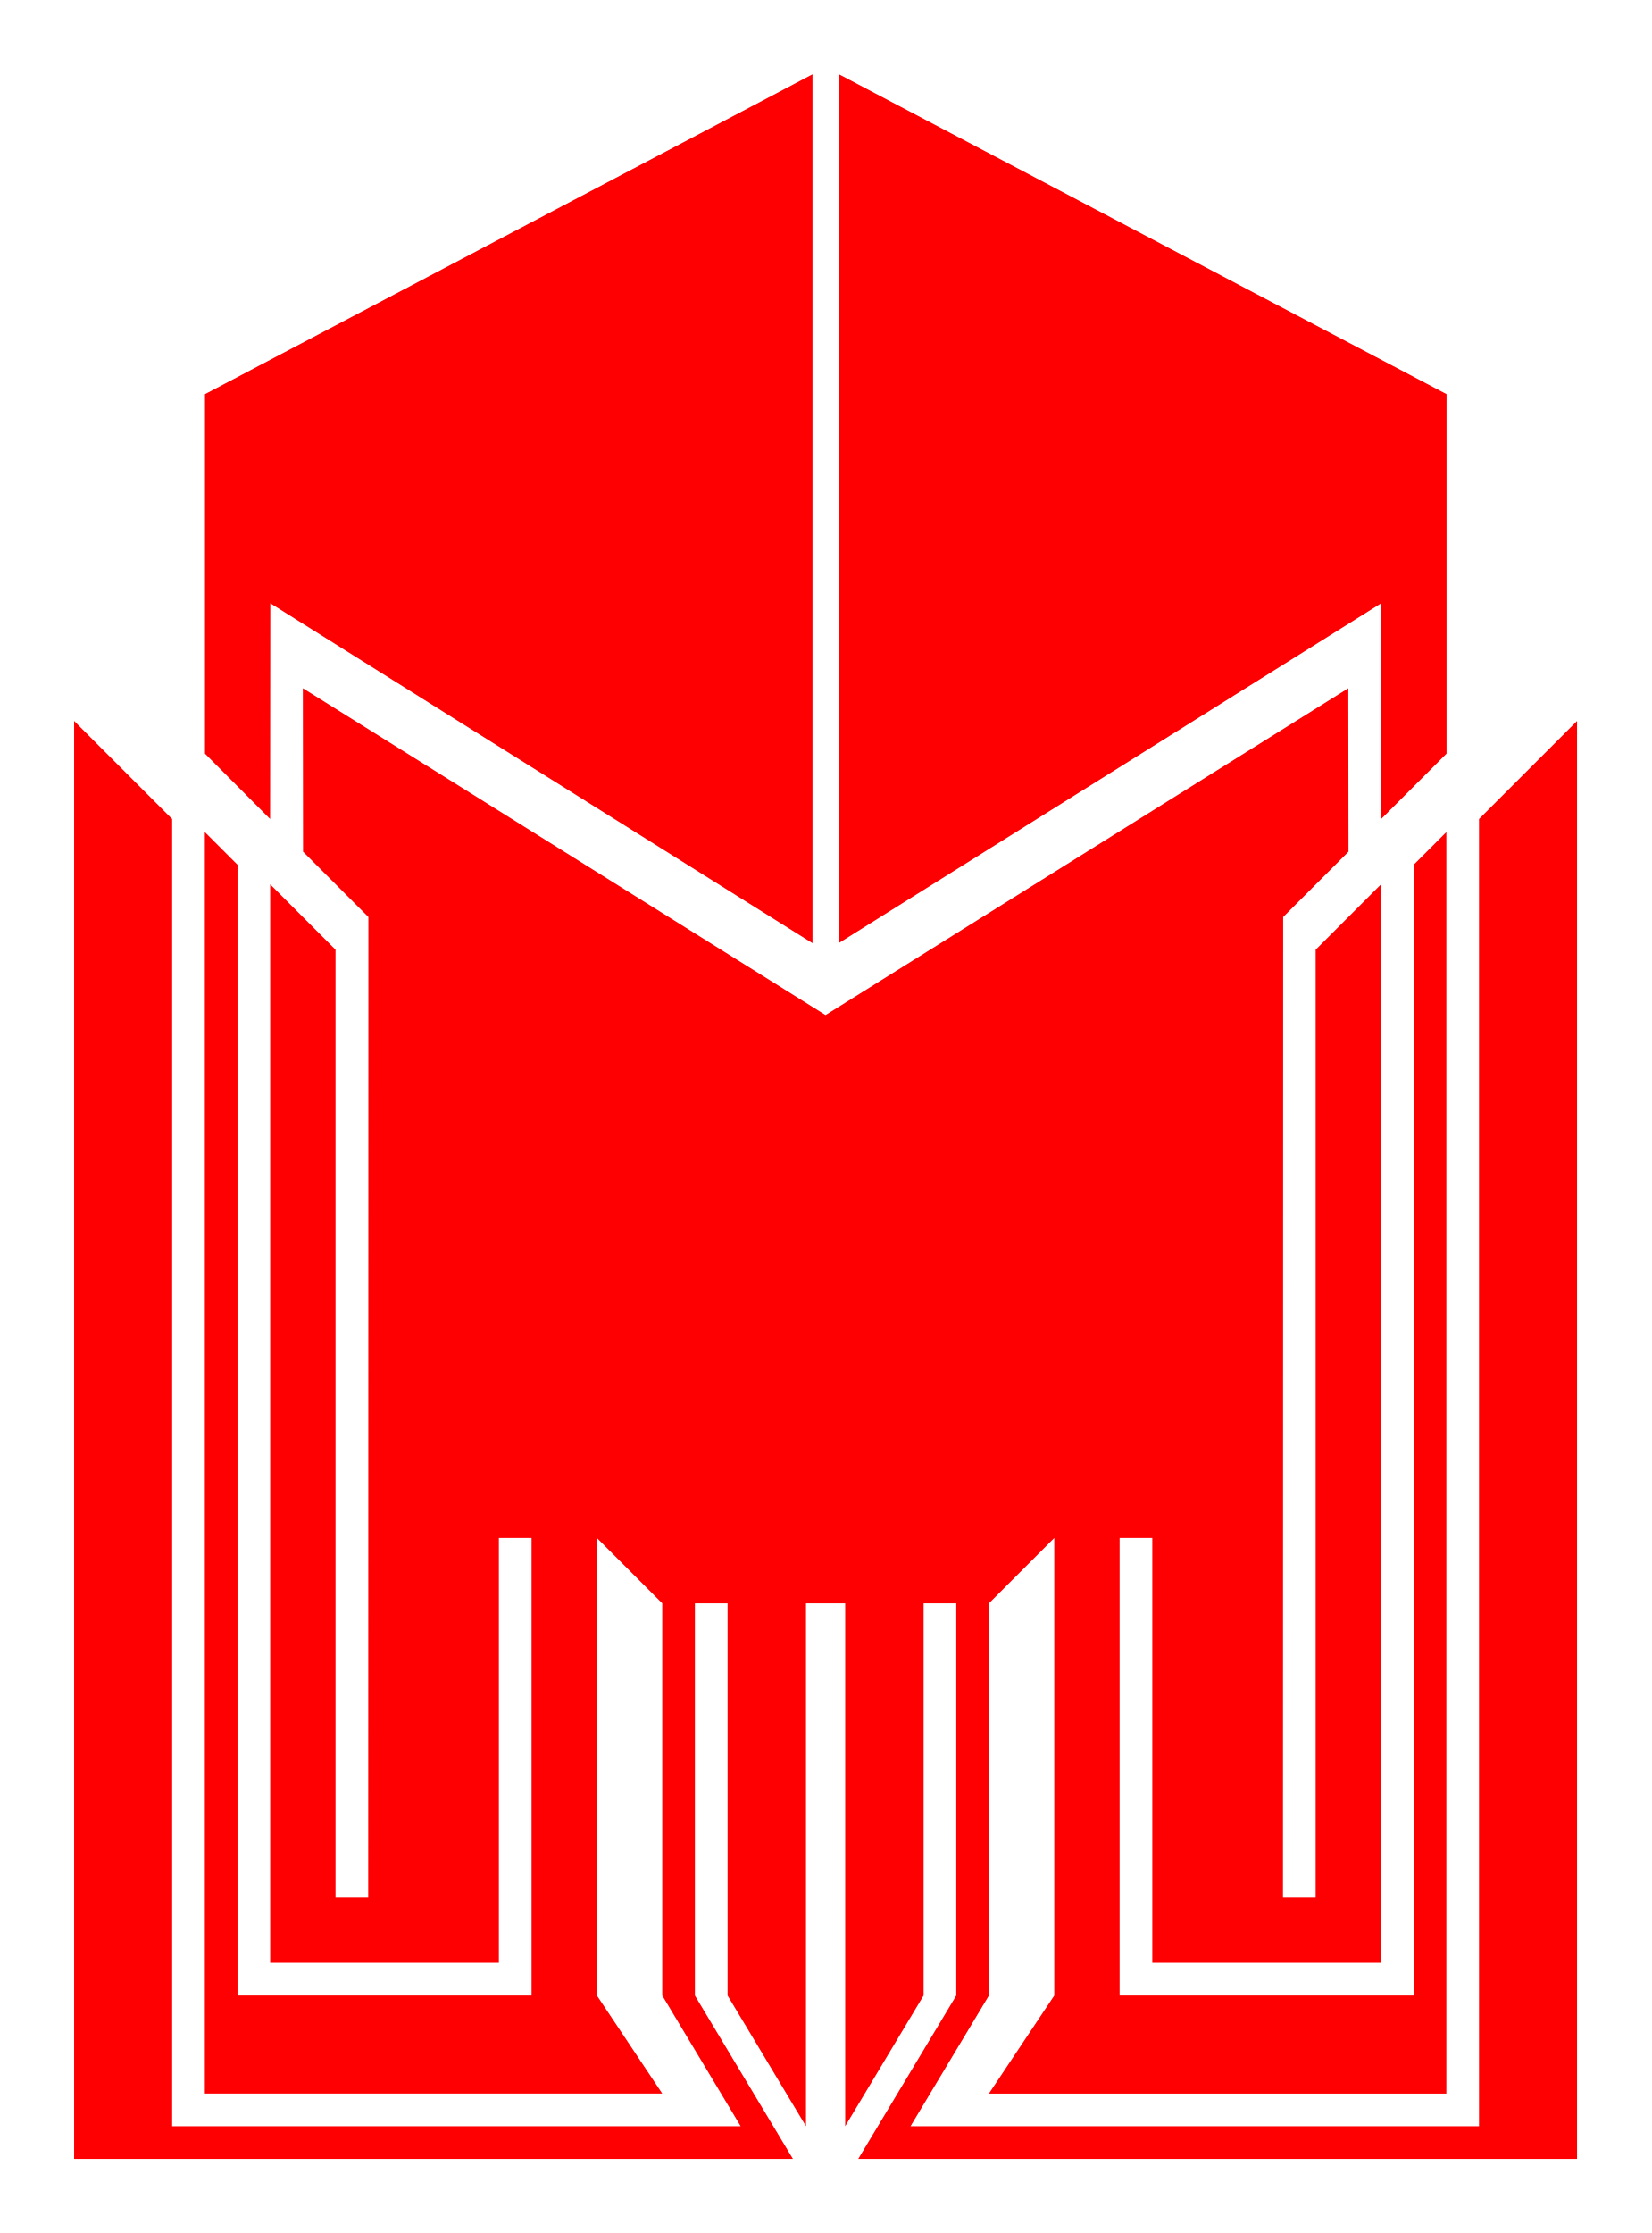
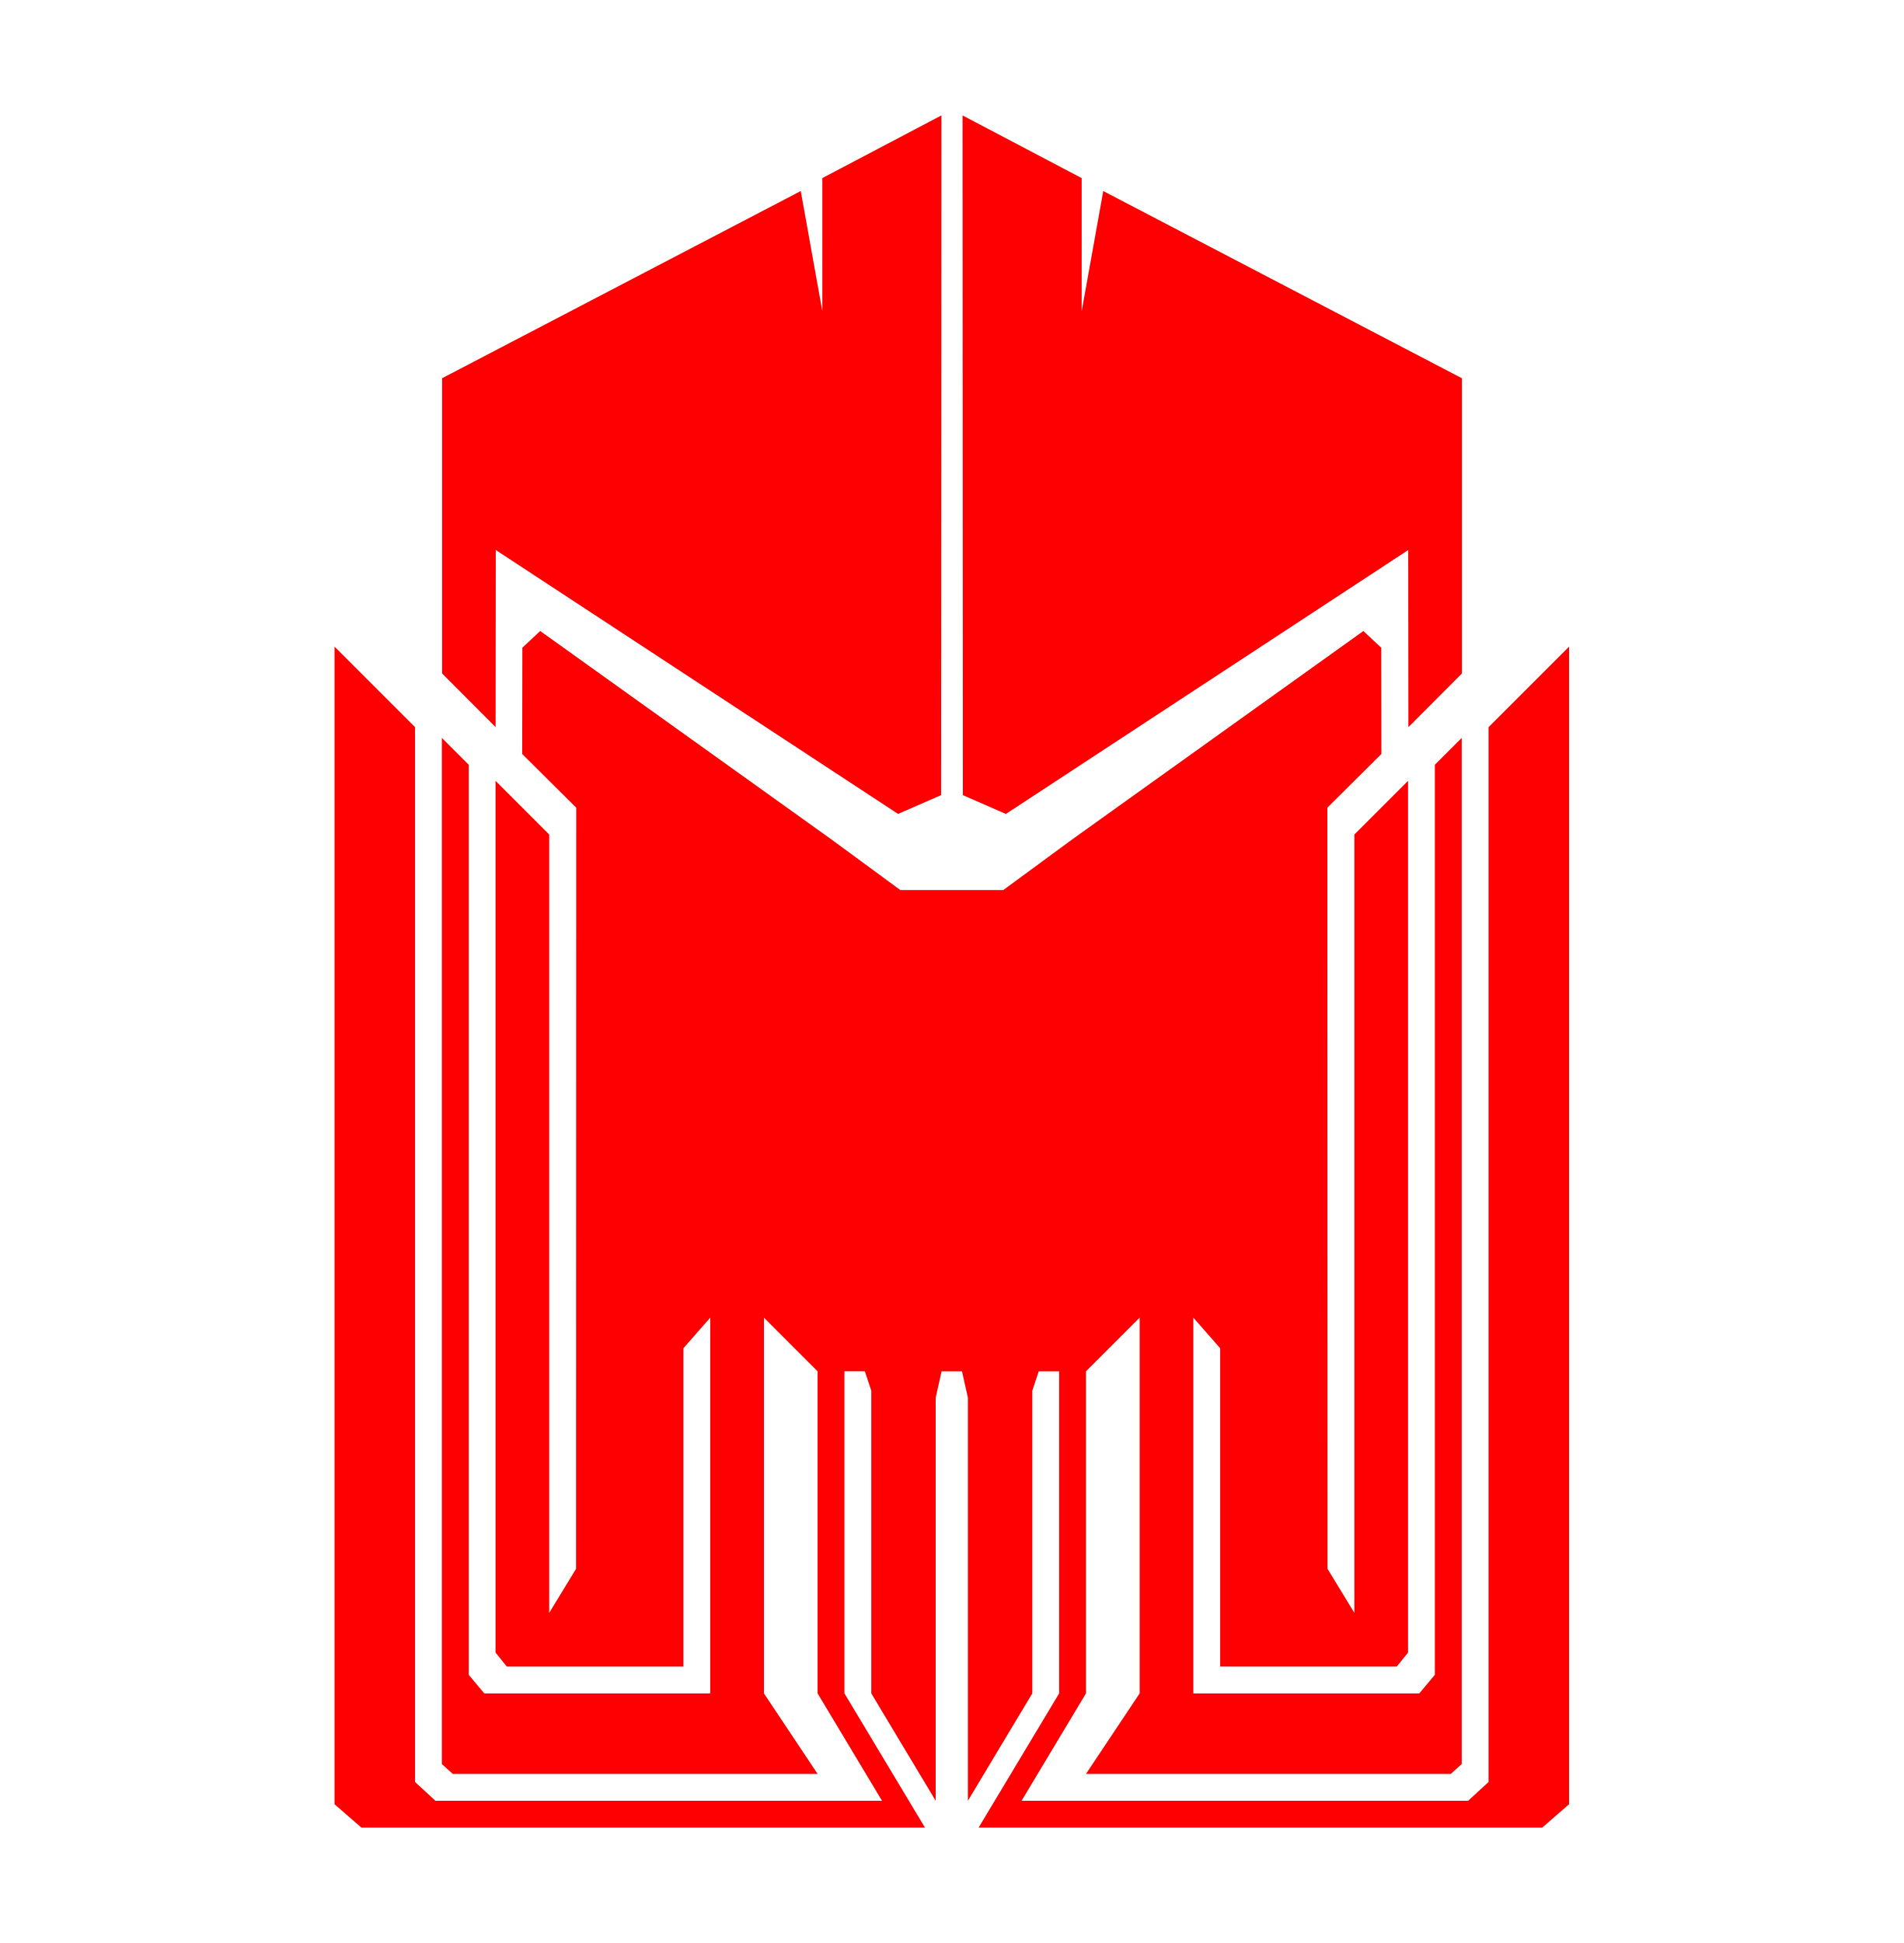
- <svg xmlns="http://www.w3.org/2000/svg" width="66.854mm" height="90.392mm" viewBox="0 0 66.854 90.392" version="1.1" id="svg8">
+ <svg xmlns="http://www.w3.org/2000/svg" width="354.654" height="361.965" viewBox="0 0 93.835 95.769" version="1.1" id="svg8">
  <defs id="defs2" />
-   <g id="layer1" transform="translate(421.0417,-67.3888)">
+   <g id="layer1" transform="translate(418.0416,-70.38891)">
    <path style="fill:none;stroke:none;stroke-width:0.265px;stroke-linecap:butt;stroke-linejoin:miter;stroke-opacity:1" d="m -294.821,93.738 186.72,94.494 -239.637,30.238 z" id="path833" />
-     <g id="g60517" style="fill:#ff0002;fill-opacity:1">
-       <path id="path836" style="fill:#ff0002;stroke:none;stroke-width:0.265px;stroke-linecap:butt;stroke-linejoin:miter;stroke-opacity:1;fill-opacity:1" d="m -387.615,108.479 21.167,-13.229 0.008,6.615 -2.646,2.646 -0.008,39.688 h 1.323 l 10e-6,-38.365 2.646,-2.646 1e-5,38.365 -2e-5,5.292 -9.26,-1e-5 v -17.198 h -1.323 v 18.521 l 11.906,2e-5 v -45.773 l 1.323,-1.323 v 47.096 3.969 l -18.521,-2e-5 2.646,-3.969 v -18.521 l -2.646,2.646 v 6.615 9.26 l -3.175,5.292 23.019,1e-5 v -52.917 l 3.969,-3.969 v 56.885 1.323 l -29.104,-1e-5 3.969,-6.615 v -9.26 -6.615 h -1.323 v 6.615 9.26 l -3.175,5.292 v -5.292 -6.615 -9.26 h -1.587 v 9.26 6.615 5.292 l -3.175,-5.292 v -6.615 -9.26 h -1.323 v 15.875 l 3.969,6.615 -29.104,1e-5 V 96.573 l 3.969,3.969 v 52.917 l 23.019,-1e-5 -3.175,-5.292 v -15.875 l -2.646,-2.646 v 18.521 l 2.646,3.969 -18.521,2e-5 10e-6,-3.969 v -47.096 l 1.323,1.323 v 45.773 l 11.906,-2e-5 v -18.521 h -1.323 v 17.198 l -9.26,1e-5 v -5.292 -38.365 l 2.646,2.646 v 38.365 h 1.323 l 0.008,-39.688 -2.646,-2.646 -0.008,-6.615 z" />
-       <path id="path33961" style="fill:#ff0002;stroke:none;stroke-width:1px;stroke-linecap:butt;stroke-linejoin:miter;stroke-opacity:1;fill-opacity:1" d="m 148.34,12.375 -6e-5,132.964 83.031,-52.001 v 33 l 10,-10 V 61.338 Z m -4,132.964 6e-5,-132.932 -92.969,48.932 v 55 l 9.969,10 0.029,-33 z" transform="matrix(0.2645833,0,0,0.2645833,-426.3337,67.11458)" />
+     <g id="g60517" style="fill:#ff0002;fill-opacity:1" transform="translate(16.49056,5.688526)">
+       <path id="path836" style="fill:#ff0002;fill-opacity:1;stroke:none;stroke-width:0.265px;stroke-linecap:butt;stroke-linejoin:miter;stroke-opacity:1" d="m -390.152,108.57 h 5.075 l 3.443,-2.529 14.307,-10.239 0.879,0.823 0.008,5.239 -2.662,2.646 0.008,37.518 1.323,2.17 1e-5,-38.365 2.646,-2.646 1e-5,38.365 -2e-5,4.601 -0.556,0.691 -8.705,-1e-5 v -15.69 l -1.323,-1.508 v 18.521 l 11.139,2e-5 0.767,-0.918 v -44.855 l 1.323,-1.323 v 47.096 3.483 l -0.54,0.486 -17.981,-2e-5 2.646,-3.969 v -18.521 l -2.646,2.646 v 15.875 l -3.175,5.292 22.013,1e-5 1.005,-0.924 v -51.993 l 3.969,-3.969 v 57.057 l -1.323,1.152 -27.781,6e-5 3.969,-6.615 v -15.875 h -1.006 l -0.317,0.954 v 14.921 l -3.175,5.292 v -5.292 -6.615 -7.963 l -0.291,-1.297 h -1.005 l -0.291,1.297 v 7.963 6.615 5.292 l -3.175,-5.292 v -6.615 -8.307 l -0.317,-0.954 h -1.006 v 15.875 l 3.969,6.615 -27.781,1e-5 -1.323,-1.152 V 96.573 l 3.969,3.969 v 51.993 l 1.005,0.924 22.013,-1e-5 -3.175,-5.292 v -15.875 l -2.646,-2.646 v 18.521 l 2.646,3.969 -9.001,-3e-5 -8.98,-2e-5 -0.54,-0.486 10e-6,-3.483 v -47.096 l 1.323,1.323 v 44.855 l 0.767,0.918 11.139,-2e-5 v -18.521 l -1.323,1.508 v 15.69 l -8.705,1e-5 -0.556,-0.691 v -4.601 -38.365 l 2.646,2.646 v 38.365 l 1.323,-2.17 0.008,-37.518 -2.662,-2.646 0.008,-5.239 0.879,-0.823 14.307,10.239 z" />
+       <path id="path33961" style="fill:#ff0002;fill-opacity:1;stroke:none;stroke-width:0.265px;stroke-linecap:butt;stroke-linejoin:miter;stroke-opacity:1" d="m -387.085,70.389 0.016,33.504 2.12,0.926 19.833,-13.008 0.008,8.731 2.638,-2.646 V 83.344 l -17.679,-9.227 -1.064,5.924 1.3e-4,-6.562 z m -3.178,34.429 2.12,-0.926 0.017,-33.504 -5.871,3.09 1.3e-4,6.562 -1.064,-5.924 -17.679,9.227 v 14.552 l 2.638,2.646 0.008,-8.731 z" />
    </g>
  </g>
</svg>
